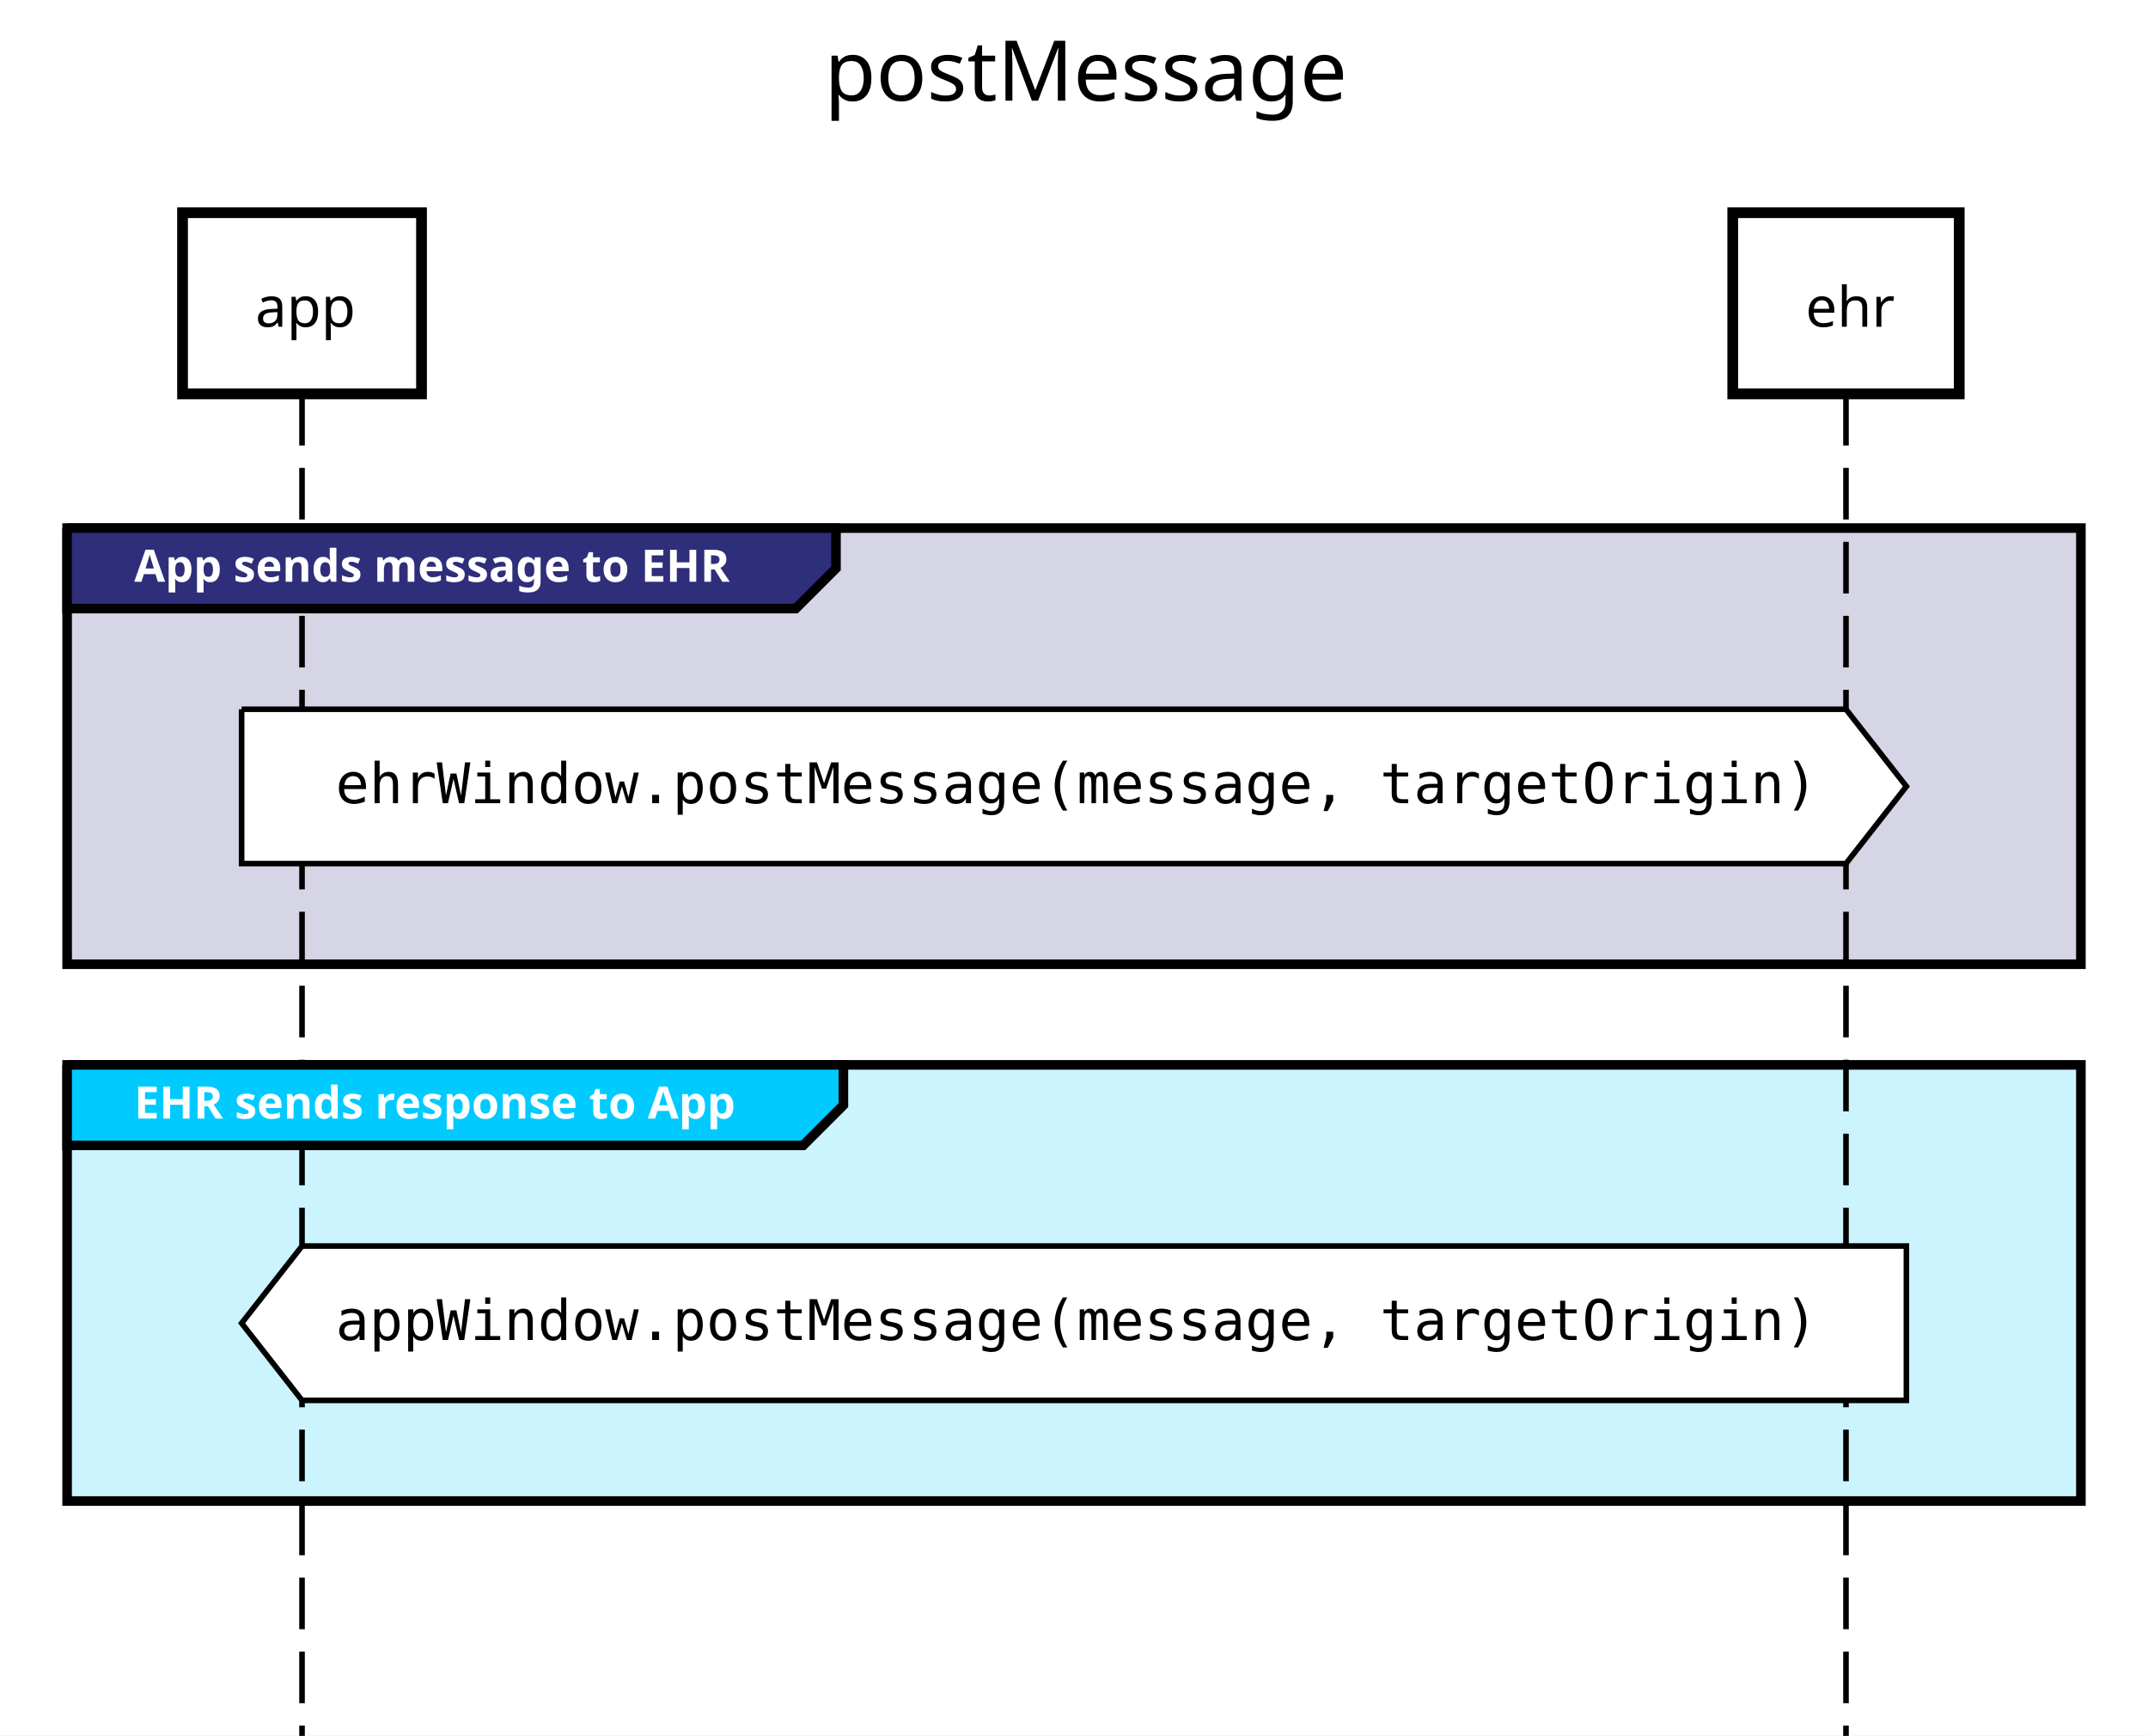
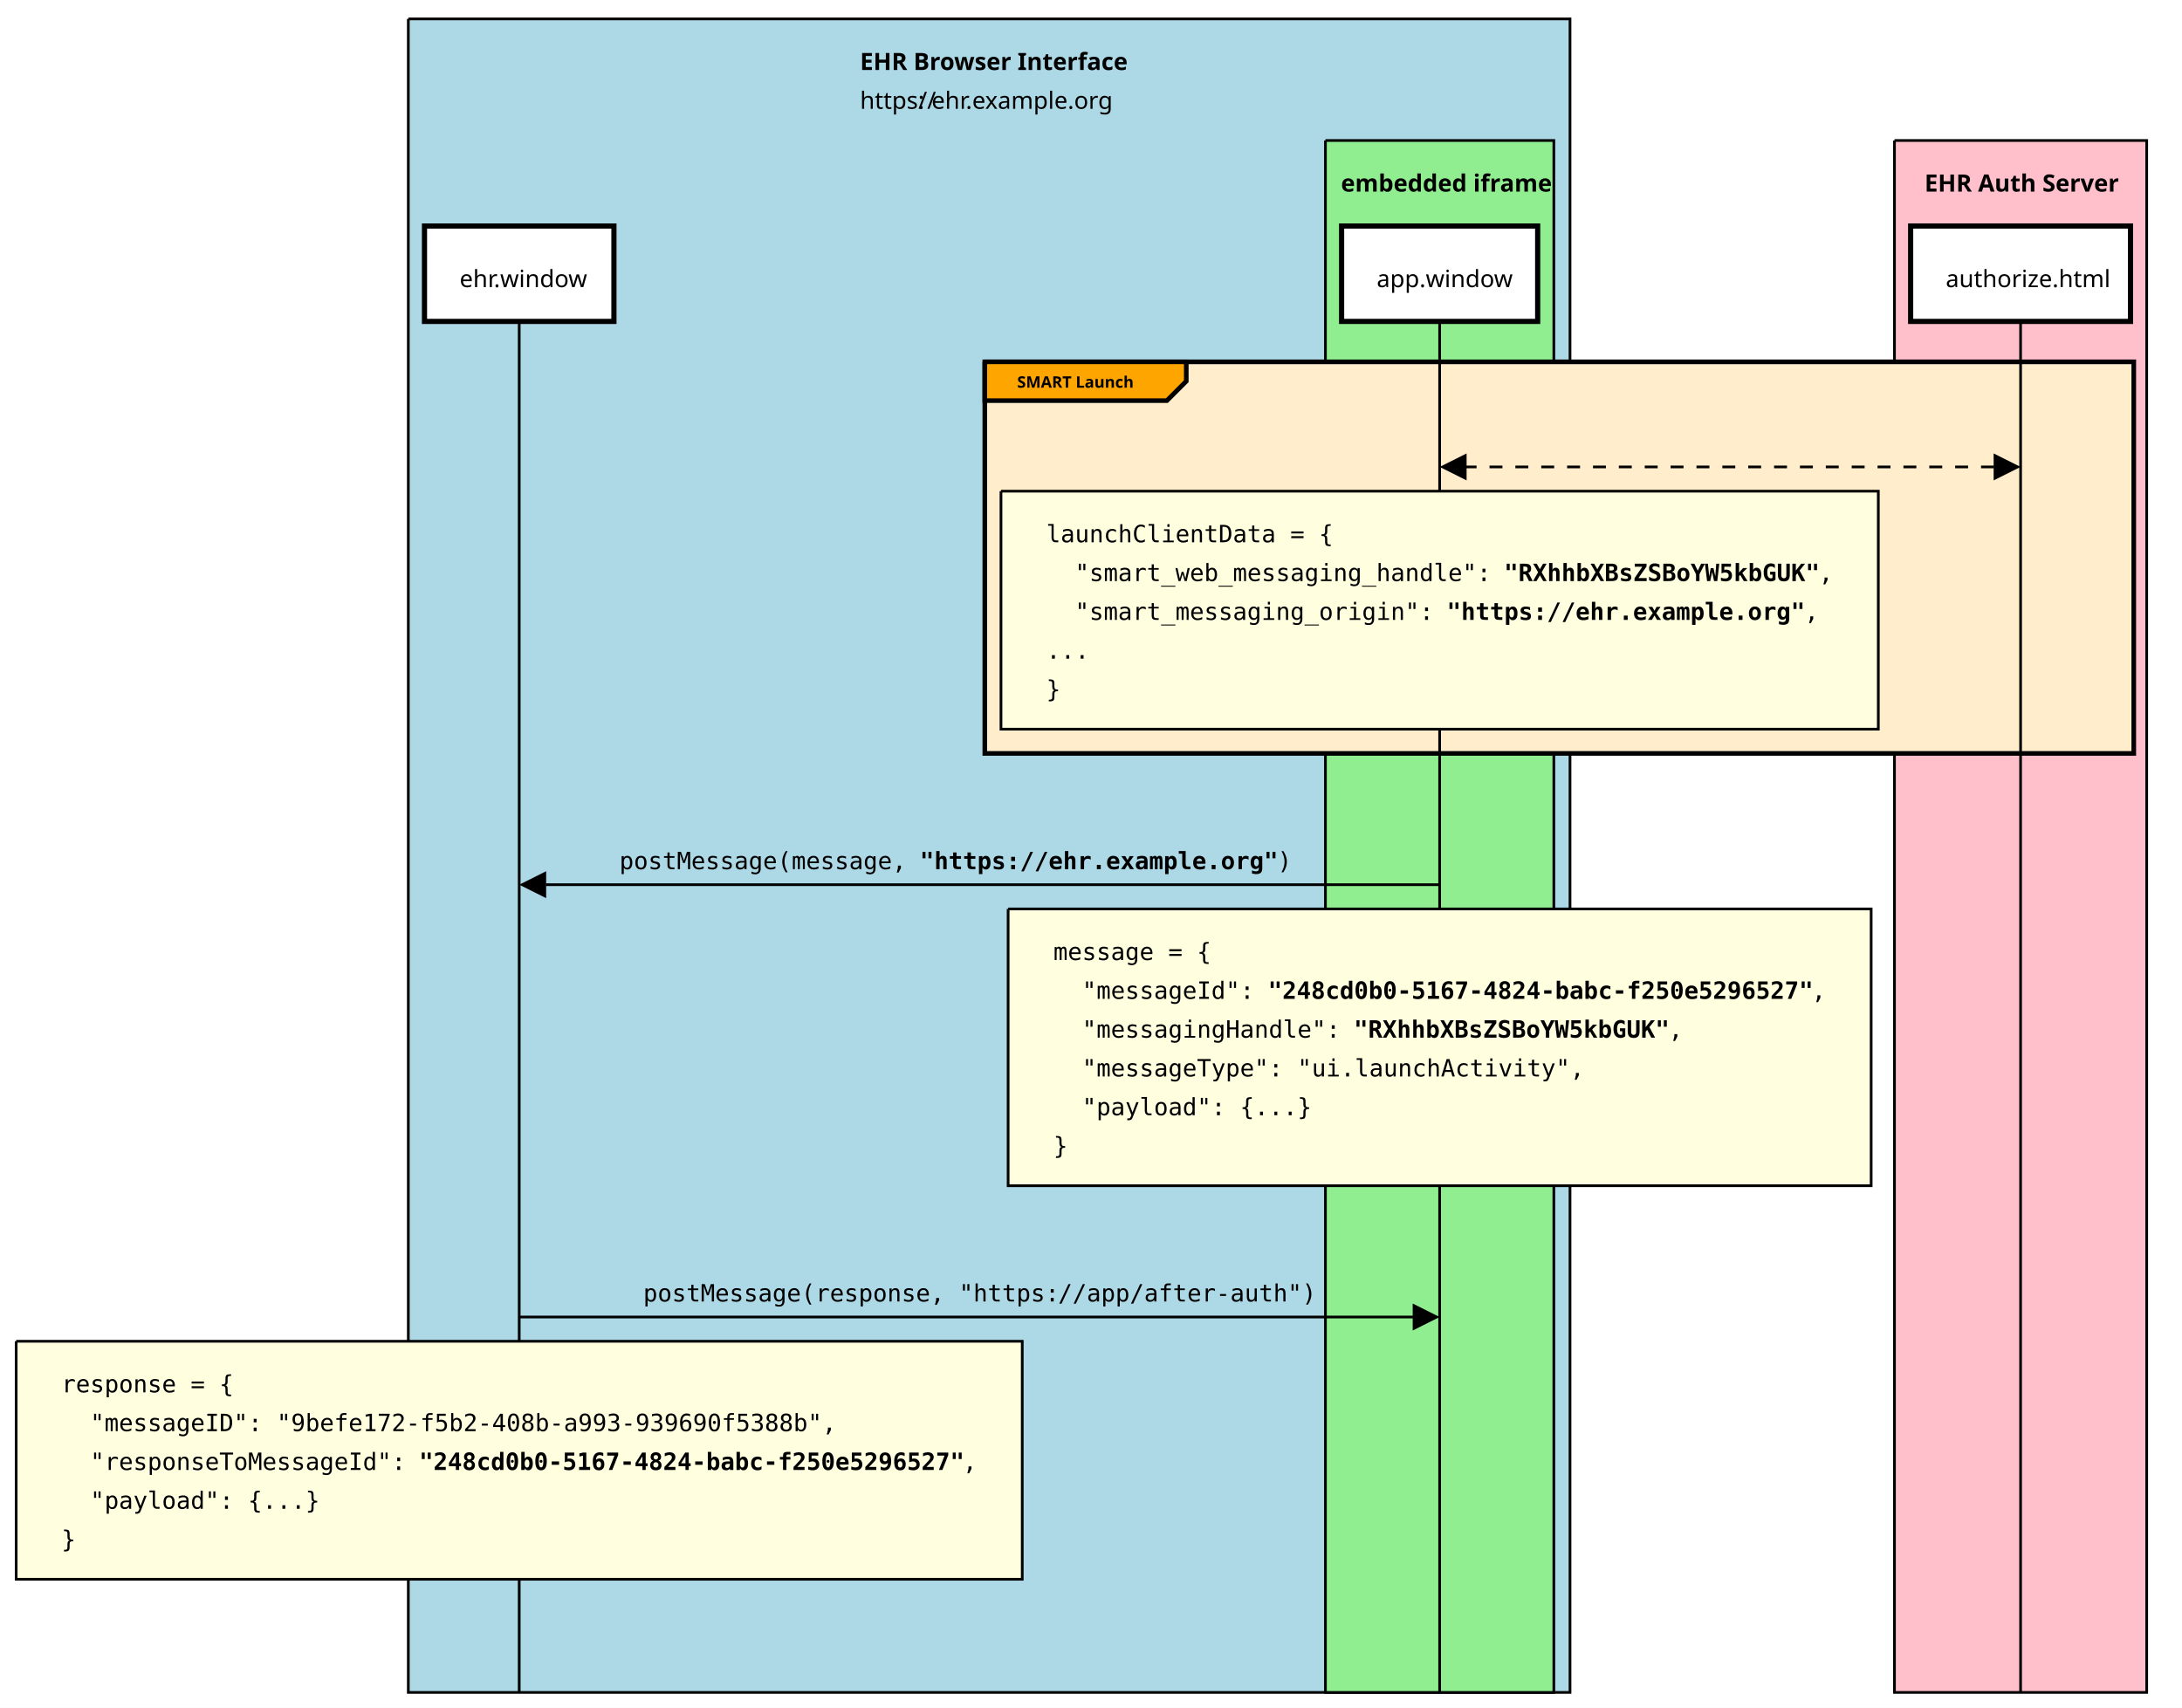
- <svg xmlns="http://www.w3.org/2000/svg" version="1.1" width="563" height="455">
+ <svg xmlns="http://www.w3.org/2000/svg" version="1.1" width="1611" height="1261">
  <defs />
  <g>
    <g />
    <g />
+     <g />
+     <g />
+     <g />
+     <g />
+     <g />
+     <g />
+     <g />
+     <g />
+     <g />
+     <g />
+     <g />
+     <g />
+     <g />
+     <g />
+     <g />
+     <g />
+     <g />
+     <g />
+     <g />
+     <g />
+     <g />
+     <g />
+     <g />
+     <g />
+     <g />
+     <g />
+     <g />
+     <g />
+     <g />
+     <g />
+     <g />
+     <g />
+     <g />
+     <g />
+     <g />
+     <g />
+     <g />
+     <g />
+     <g />
+     <g />
+     <g />
+     <g />
+     <g />
+     <g />
+     <g />
    <g>
-       <rect fill="white" stroke="none" x="0" y="0" width="563" height="455" />
+       <rect fill="white" stroke="none" x="0" y="0" width="1611" height="1261" />
    </g>
    <g>
-       <text fill="black" stroke="none" font-family="sans-serif" font-size="16.5pt" font-style="normal" font-weight="normal" text-decoration="normal" x="216.077" y="26.388" text-anchor="start" dominant-baseline="alphabetic" xml:space="preserve">postMessage</text>
+       <g>
+         <path fill="lightblue" stroke="black" paint-order="fill stroke markers" d=" M 301.465 13.967 L 1159.161 13.967 L 1159.161 1249.593 L 301.465 1249.593 L 301.465 13.967" stroke-miterlimit="10" stroke-width="1.99" stroke-dasharray="" />
+       </g>
+       <g>
+         <text fill="black" stroke="none" font-family="sans-serif" font-size="13.2pt" font-style="normal" font-weight="bold" text-decoration="normal" x="634.948" y="51.688" text-anchor="start" dominant-baseline="alphabetic" xml:space="preserve">EHR Browser Interface</text>
+         <text fill="black" stroke="none" font-family="sans-serif" font-size="13.2pt" font-style="normal" font-weight="normal" text-decoration="normal" x="634.948" y="80.338" text-anchor="start" dominant-baseline="alphabetic" xml:space="preserve">https:</text>
+         <text fill="black" stroke="none" font-family="sans-serif" font-size="13.2pt" font-style="normal" font-weight="normal" text-decoration="normal" x="677.994" y="80.338" text-anchor="start" dominant-baseline="alphabetic" xml:space="preserve">//</text>
+         <text fill="black" stroke="none" font-family="sans-serif" font-size="13.2pt" font-style="normal" font-weight="normal" text-decoration="normal" x="687.774" y="80.338" text-anchor="start" dominant-baseline="alphabetic" xml:space="preserve">ehr.example.org</text>
+       </g>
+       <g>
+         <path fill="lightgreen" stroke="black" paint-order="fill stroke markers" d=" M 978.592 103.735 L 1147.224 103.735 L 1147.224 1249.593 L 978.592 1249.593 L 978.592 103.735" stroke-miterlimit="10" stroke-width="1.99" stroke-dasharray="" />
+       </g>
+       <g>
+         <text fill="black" stroke="none" font-family="sans-serif" font-size="13.2pt" font-style="normal" font-weight="bold" text-decoration="normal" x="990.041" y="141.457" text-anchor="start" dominant-baseline="alphabetic" xml:space="preserve">embedded iframe</text>
+       </g>
+       <g>
+         <path fill="pink" stroke="black" paint-order="fill stroke markers" d=" M 1398.716 103.735 L 1584.94 103.735 L 1584.94 1249.593 L 1398.716 1249.593 L 1398.716 103.735" stroke-miterlimit="10" stroke-width="1.99" stroke-dasharray="" />
+       </g>
+       <g>
+         <text fill="black" stroke="none" font-family="sans-serif" font-size="13.2pt" font-style="normal" font-weight="bold" text-decoration="normal" x="1420.921" y="141.457" text-anchor="start" dominant-baseline="alphabetic" xml:space="preserve">EHR Auth Server</text>
+       </g>
+       <rect fill="rgb(255,237,204)" stroke="none" x="727.099" y="267.156" width="848.29" height="289.121" />
    </g>
    <g>
-       <rect fill="rgb(213,213,229)" stroke="none" x="17.592" y="138.447" width="527.821" height="114.346" />
-       <rect fill="rgb(204,244,255)" stroke="none" x="17.592" y="279.181" width="527.821" height="114.346" />
-     </g>
-     <g>
-       <path fill="none" stroke="black" paint-order="fill stroke markers" d=" M 79.163 103.264 L 79.163 455.099" stroke-miterlimit="10" stroke-width="1.466" stroke-dasharray="13.532,5.864" />
-       <path fill="none" stroke="black" paint-order="fill stroke markers" d=" M 483.841 103.264 L 483.841 455.099" stroke-miterlimit="10" stroke-width="1.466" stroke-dasharray="13.532,5.864" />
+       <path fill="none" stroke="black" paint-order="fill stroke markers" d=" M 383.336 237.313 L 383.336 1249.593" stroke-miterlimit="10" stroke-width="1.99" />
+       <path fill="none" stroke="black" paint-order="fill stroke markers" d=" M 1062.908 237.313 L 1062.908 1249.593" stroke-miterlimit="10" stroke-width="1.99" />
+       <path fill="none" stroke="black" paint-order="fill stroke markers" d=" M 1491.828 237.313 L 1491.828 1249.593" stroke-miterlimit="10" stroke-width="1.99" />
    </g>
    <g>
      <path fill="none" stroke="none" />
      <g>
-         <path fill="white" stroke="black" paint-order="fill stroke markers" d=" M 47.846 55.766 L 110.48 55.766 L 110.48 103.264 L 47.846 103.264 L 47.846 55.766 Z" stroke-miterlimit="10" stroke-width="2.815" stroke-dasharray="" />
+         <path fill="white" stroke="black" paint-order="fill stroke markers" d=" M 313.402 166.883 L 453.27 166.883 L 453.27 237.313 L 313.402 237.313 L 313.402 166.883 Z" stroke-miterlimit="10" stroke-width="3.82" stroke-dasharray="" />
+       </g>
+       <g>
+         <text fill="black" stroke="none" font-family="sans-serif" font-size="13.2pt" font-style="normal" font-weight="normal" text-decoration="normal" x="339.306" y="212.006" text-anchor="start" dominant-baseline="alphabetic" xml:space="preserve">ehr.window</text>
+       </g>
+       <path fill="none" stroke="none" />
+       <g>
+         <path fill="white" stroke="black" paint-order="fill stroke markers" d=" M 990.529 166.883 L 1135.286 166.883 L 1135.286 237.313 L 990.529 237.313 L 990.529 166.883 Z" stroke-miterlimit="10" stroke-width="3.82" stroke-dasharray="" />
+       </g>
+       <g>
+         <text fill="black" stroke="none" font-family="sans-serif" font-size="13.2pt" font-style="normal" font-weight="normal" text-decoration="normal" x="1016.433" y="212.006" text-anchor="start" dominant-baseline="alphabetic" xml:space="preserve">app.window</text>
+       </g>
+       <path fill="none" stroke="none" />
+       <g>
+         <path fill="white" stroke="black" paint-order="fill stroke markers" d=" M 1410.653 166.883 L 1573.002 166.883 L 1573.002 237.313 L 1410.653 237.313 L 1410.653 166.883 Z" stroke-miterlimit="10" stroke-width="3.82" stroke-dasharray="" />
+       </g>
+       <g>
+         <text fill="black" stroke="none" font-family="sans-serif" font-size="13.2pt" font-style="normal" font-weight="normal" text-decoration="normal" x="1436.557" y="212.006" text-anchor="start" dominant-baseline="alphabetic" xml:space="preserve">authorize.html</text>
+       </g>
+     </g>
+     <g>
+       <g>
+         <g>
+           <rect fill="rgb(255,237,204)" stroke="none" x="1273.598" y="313.711" width="7.539" height="31.037" />
+         </g>
+         <text fill="black" stroke="none" font-family="sans-serif" font-size="11pt" font-style="normal" font-weight="normal" text-decoration="normal" x="1277.368" y="335.198" text-anchor="start" dominant-baseline="alphabetic" xml:space="preserve" />
+       </g>
+       <g>
+         <path fill="none" stroke="black" paint-order="fill stroke markers" d=" M 1472.171 344.748 L 1082.564 344.748" stroke-miterlimit="10" stroke-width="1.99" stroke-dasharray="9.55" />
+         <g transform="translate(1062.908,344.7482) translate(-1062.908,-344.7482)">
+           <path fill="black" stroke="none" paint-order="stroke fill markers" d=" M 1082.803 334.8 L 1062.908 344.748 L 1082.803 354.696 Z" />
+           <g transform="translate(1491.828,344.7482) translate(-1491.828,-344.7482)">
+             <path fill="black" stroke="none" paint-order="stroke fill markers" d=" M 1471.932 334.8 L 1491.828 344.748 L 1471.932 354.696 Z" />
+           </g>
+         </g>
+       </g>
+       <path fill="lightyellow" stroke="black" paint-order="fill stroke markers" d=" M 739.036 362.654 L 1386.779 362.654 L 1386.779 538.371 L 739.036 538.371 L 739.036 362.654" stroke-miterlimit="10" stroke-width="1.99" stroke-dasharray="" />
+       <g>
+         <text fill="black" stroke="none" font-family="monospace" font-size="13.2pt" font-style="normal" font-weight="normal" text-decoration="normal" x="772.461" y="400.376" text-anchor="start" dominant-baseline="alphabetic" xml:space="preserve">launchClientData = {</text>
+         <text fill="black" stroke="none" font-family="monospace" font-size="13.2pt" font-style="normal" font-weight="normal" text-decoration="normal" x="772.461" y="429.025" text-anchor="start" dominant-baseline="alphabetic" xml:space="preserve">  "smart_web_messaging_handle": </text>
+         <text fill="black" stroke="none" font-family="monospace" font-size="13.2pt" font-style="normal" font-weight="bold" text-decoration="normal" x="1110.435" y="429.025" text-anchor="start" dominant-baseline="alphabetic" xml:space="preserve">"RXhhbXBsZSBoYW5kbGUK"</text>
+         <text fill="black" stroke="none" font-family="monospace" font-size="13.2pt" font-style="normal" font-weight="normal" text-decoration="normal" x="1342.793" y="429.025" text-anchor="start" dominant-baseline="alphabetic" xml:space="preserve">,</text>
+         <text fill="black" stroke="none" font-family="monospace" font-size="13.2pt" font-style="normal" font-weight="normal" text-decoration="normal" x="772.461" y="457.675" text-anchor="start" dominant-baseline="alphabetic" xml:space="preserve">  "smart_messaging_origin": </text>
+         <text fill="black" stroke="none" font-family="monospace" font-size="13.2pt" font-style="normal" font-weight="bold" text-decoration="normal" x="1068.188" y="457.675" text-anchor="start" dominant-baseline="alphabetic" xml:space="preserve">"https:</text>
+         <text fill="black" stroke="none" font-family="monospace" font-size="13.2pt" font-style="normal" font-weight="bold" text-decoration="normal" x="1142.12" y="457.675" text-anchor="start" dominant-baseline="alphabetic" xml:space="preserve">//</text>
+         <text fill="black" stroke="none" font-family="monospace" font-size="13.2pt" font-style="normal" font-weight="bold" text-decoration="normal" x="1163.244" y="457.675" text-anchor="start" dominant-baseline="alphabetic" xml:space="preserve">ehr.example.org"</text>
+         <text fill="black" stroke="none" font-family="monospace" font-size="13.2pt" font-style="normal" font-weight="normal" text-decoration="normal" x="1332.231" y="457.675" text-anchor="start" dominant-baseline="alphabetic" xml:space="preserve">,</text>
+         <text fill="black" stroke="none" font-family="monospace" font-size="13.2pt" font-style="normal" font-weight="normal" text-decoration="normal" x="772.461" y="486.324" text-anchor="start" dominant-baseline="alphabetic" xml:space="preserve">...</text>
+         <text fill="black" stroke="none" font-family="monospace" font-size="13.2pt" font-style="normal" font-weight="normal" text-decoration="normal" x="772.461" y="514.974" text-anchor="start" dominant-baseline="alphabetic" xml:space="preserve">}</text>
+       </g>
+       <g>
+         <text fill="black" stroke="none" font-family="monospace" font-size="13.2pt" font-style="normal" font-weight="normal" text-decoration="normal" x="457.327" y="641.747" text-anchor="start" dominant-baseline="alphabetic" xml:space="preserve">postMessage(message, </text>
+         <text fill="black" stroke="none" font-family="monospace" font-size="13.2pt" font-style="normal" font-weight="bold" text-decoration="normal" x="679.123" y="641.747" text-anchor="start" dominant-baseline="alphabetic" xml:space="preserve">"https:</text>
+         <text fill="black" stroke="none" font-family="monospace" font-size="13.2pt" font-style="normal" font-weight="bold" text-decoration="normal" x="753.055" y="641.747" text-anchor="start" dominant-baseline="alphabetic" xml:space="preserve">//</text>
+         <text fill="black" stroke="none" font-family="monospace" font-size="13.2pt" font-style="normal" font-weight="bold" text-decoration="normal" x="774.178" y="641.747" text-anchor="start" dominant-baseline="alphabetic" xml:space="preserve">ehr.example.org"</text>
+         <text fill="black" stroke="none" font-family="monospace" font-size="13.2pt" font-style="normal" font-weight="normal" text-decoration="normal" x="943.165" y="641.747" text-anchor="start" dominant-baseline="alphabetic" xml:space="preserve">)</text>
+         <text fill="black" stroke="none" font-family="monospace" font-size="11pt" font-style="normal" font-weight="normal" text-decoration="normal" x="953.727" y="641.747" text-anchor="start" dominant-baseline="alphabetic" xml:space="preserve">    </text>
+       </g>
+       <g>
+         <path fill="none" stroke="black" paint-order="fill stroke markers" d=" M 1062.908 653.207 L 402.993 653.207" stroke-miterlimit="10" stroke-width="1.99" stroke-dasharray="" />
+         <g transform="translate(383.3362,653.2071) translate(-383.3362,-653.2071)">
+           <path fill="black" stroke="none" paint-order="stroke fill markers" d=" M 403.232 643.259 L 383.336 653.207 L 403.232 663.155 Z" />
+         </g>
+       </g>
+       <path fill="lightyellow" stroke="black" paint-order="fill stroke markers" d=" M 744.317 671.113 L 1381.498 671.113 L 1381.498 875.479 L 744.317 875.479 L 744.317 671.113" stroke-miterlimit="10" stroke-width="1.99" stroke-dasharray="" />
+       <g>
+         <text fill="black" stroke="none" font-family="monospace" font-size="13.2pt" font-style="normal" font-weight="normal" text-decoration="normal" x="777.742" y="708.835" text-anchor="start" dominant-baseline="alphabetic" xml:space="preserve">message = {</text>
+         <text fill="black" stroke="none" font-family="monospace" font-size="13.2pt" font-style="normal" font-weight="normal" text-decoration="normal" x="777.742" y="737.484" text-anchor="start" dominant-baseline="alphabetic" xml:space="preserve">  "messageId": </text>
+         <text fill="black" stroke="none" font-family="monospace" font-size="13.2pt" font-style="normal" font-weight="bold" text-decoration="normal" x="936.167" y="737.484" text-anchor="start" dominant-baseline="alphabetic" xml:space="preserve">"248cd0b0-5167-4824-babc-f250e5296527"</text>
+         <text fill="black" stroke="none" font-family="monospace" font-size="13.2pt" font-style="normal" font-weight="normal" text-decoration="normal" x="1337.512" y="737.484" text-anchor="start" dominant-baseline="alphabetic" xml:space="preserve">,</text>
+         <text fill="black" stroke="none" font-family="monospace" font-size="13.2pt" font-style="normal" font-weight="normal" text-decoration="normal" x="777.742" y="766.134" text-anchor="start" dominant-baseline="alphabetic" xml:space="preserve">  "messagingHandle": </text>
+         <text fill="black" stroke="none" font-family="monospace" font-size="13.2pt" font-style="normal" font-weight="bold" text-decoration="normal" x="999.537" y="766.134" text-anchor="start" dominant-baseline="alphabetic" xml:space="preserve">"RXhhbXBsZSBoYW5kbGUK"</text>
+         <text fill="black" stroke="none" font-family="monospace" font-size="13.2pt" font-style="normal" font-weight="normal" text-decoration="normal" x="1231.895" y="766.134" text-anchor="start" dominant-baseline="alphabetic" xml:space="preserve">,</text>
+         <text fill="black" stroke="none" font-family="monospace" font-size="13.2pt" font-style="normal" font-weight="normal" text-decoration="normal" x="777.742" y="794.783" text-anchor="start" dominant-baseline="alphabetic" xml:space="preserve">  "messageType": "ui.launchActivity",</text>
+         <text fill="black" stroke="none" font-family="monospace" font-size="13.2pt" font-style="normal" font-weight="normal" text-decoration="normal" x="777.742" y="823.432" text-anchor="start" dominant-baseline="alphabetic" xml:space="preserve">  "payload": {...}</text>
+         <text fill="black" stroke="none" font-family="monospace" font-size="13.2pt" font-style="normal" font-weight="normal" text-decoration="normal" x="777.742" y="852.082" text-anchor="start" dominant-baseline="alphabetic" xml:space="preserve">}</text>
+       </g>
+       <g>
+         <text fill="black" stroke="none" font-family="monospace" font-size="13.2pt" font-style="normal" font-weight="normal" text-decoration="normal" x="474.922" y="960.95" text-anchor="start" dominant-baseline="alphabetic" xml:space="preserve">postMessage(response, "https:</text>
+         <text fill="black" stroke="none" font-family="monospace" font-size="13.2pt" font-style="normal" font-weight="normal" text-decoration="normal" x="781.211" y="960.95" text-anchor="start" dominant-baseline="alphabetic" xml:space="preserve">//</text>
+         <text fill="black" stroke="none" font-family="monospace" font-size="13.2pt" font-style="normal" font-weight="normal" text-decoration="normal" x="802.335" y="960.95" text-anchor="start" dominant-baseline="alphabetic" xml:space="preserve">app/after-auth")</text>
+       </g>
+       <g>
+         <path fill="none" stroke="black" paint-order="fill stroke markers" d=" M 383.336 972.41 L 1043.251 972.41" stroke-miterlimit="10" stroke-width="1.99" stroke-dasharray="" />
+         <g transform="translate(1062.908,972.4095) translate(-1062.908,-972.4095)">
+           <path fill="black" stroke="none" paint-order="stroke fill markers" d=" M 1043.012 962.462 L 1062.908 972.41 L 1043.012 982.357 Z" />
+         </g>
+       </g>
+       <path fill="lightyellow" stroke="black" paint-order="fill stroke markers" d=" M 11.937 990.315 L 754.735 990.315 L 754.735 1166.032 L 11.937 1166.032 L 11.937 990.315" stroke-miterlimit="10" stroke-width="1.99" stroke-dasharray="" />
+       <g>
+         <text fill="black" stroke="none" font-family="monospace" font-size="13.2pt" font-style="normal" font-weight="normal" text-decoration="normal" x="45.362" y="1028.037" text-anchor="start" dominant-baseline="alphabetic" xml:space="preserve">response = {</text>
+         <text fill="black" stroke="none" font-family="monospace" font-size="13.2pt" font-style="normal" font-weight="normal" text-decoration="normal" x="45.362" y="1056.687" text-anchor="start" dominant-baseline="alphabetic" xml:space="preserve">  "messageID": "9befe172-f5b2-408b-a993-939690f5388b",</text>
+         <text fill="black" stroke="none" font-family="monospace" font-size="13.2pt" font-style="normal" font-weight="normal" text-decoration="normal" x="45.362" y="1085.336" text-anchor="start" dominant-baseline="alphabetic" xml:space="preserve">  "responseToMessageId": </text>
+         <text fill="black" stroke="none" font-family="monospace" font-size="13.2pt" font-style="normal" font-weight="bold" text-decoration="normal" x="309.404" y="1085.336" text-anchor="start" dominant-baseline="alphabetic" xml:space="preserve">"248cd0b0-5167-4824-babc-f250e5296527"</text>
+         <text fill="black" stroke="none" font-family="monospace" font-size="13.2pt" font-style="normal" font-weight="normal" text-decoration="normal" x="710.749" y="1085.336" text-anchor="start" dominant-baseline="alphabetic" xml:space="preserve">,</text>
+         <text fill="black" stroke="none" font-family="monospace" font-size="13.2pt" font-style="normal" font-weight="normal" text-decoration="normal" x="45.362" y="1113.985" text-anchor="start" dominant-baseline="alphabetic" xml:space="preserve">  "payload": {...}</text>
+         <text fill="black" stroke="none" font-family="monospace" font-size="13.2pt" font-style="normal" font-weight="normal" text-decoration="normal" x="45.362" y="1142.635" text-anchor="start" dominant-baseline="alphabetic" xml:space="preserve">}</text>
      </g>
      <g>
        <g />
-         <text fill="black" stroke="none" font-family="sans-serif" font-size="11pt" font-style="normal" font-weight="normal" text-decoration="normal" x="66.933" y="85.672" text-anchor="start" dominant-baseline="alphabetic" xml:space="preserve">app</text>
-       </g>
-       <path fill="none" stroke="none" />
-       <g>
-         <path fill="white" stroke="black" paint-order="fill stroke markers" d=" M 454.16 55.766 L 513.523 55.766 L 513.523 103.264 L 454.16 103.264 L 454.16 55.766 Z" stroke-miterlimit="10" stroke-width="2.815" stroke-dasharray="" />
-       </g>
-       <g>
-         <g />
-         <text fill="black" stroke="none" font-family="sans-serif" font-size="11pt" font-style="normal" font-weight="normal" text-decoration="normal" x="473.247" y="85.672" text-anchor="start" dominant-baseline="alphabetic" xml:space="preserve">ehr</text>
+         <path fill="none" stroke="black" paint-order="fill stroke markers" d=" M 727.099 267.156 L 1575.389 267.156 L 1575.389 556.277 L 727.099 556.277 L 727.099 267.156 Z" stroke-miterlimit="10" stroke-width="3.411" stroke-dasharray="" />
+         <path fill="orange" stroke="black" paint-order="fill stroke markers" d=" M 727.099 267.156 L 727.099 295.805 L 861.517 295.805 L 875.842 281.481 L 875.842 267.156 L 727.099 267.156" stroke-miterlimit="10" stroke-width="3.411" stroke-dasharray="" />
+         <text fill="black" stroke="none" font-family="sans-serif" font-size="8.8pt" font-style="normal" font-weight="bold" text-decoration="normal" x="750.974" y="286.256" text-anchor="start" dominant-baseline="alphabetic" xml:space="preserve">SMART Launch</text>
      </g>
    </g>
-     <g>
-       <path fill="white" stroke="black" paint-order="fill stroke markers" d=" M 63.33 185.945 L 483.841 185.945 L 499.674 206.175 L 483.841 226.406 L 63.33 226.406 L 63.33 185.945" stroke-miterlimit="10" stroke-width="1.466" stroke-dasharray="" />
-       <g>
-         <text fill="black" stroke="none" font-family="monospace" font-size="11pt" font-style="normal" font-weight="normal" text-decoration="normal" x="87.959" y="210.573" text-anchor="start" dominant-baseline="alphabetic" xml:space="preserve">ehrWindow.postMessage(message, targetOrigin)</text>
-       </g>
-       <path fill="white" stroke="black" paint-order="fill stroke markers" d=" M 79.163 326.679 L 499.674 326.679 L 499.674 367.14 L 79.163 367.14 L 63.33 346.909 L 79.163 326.679" stroke-miterlimit="10" stroke-width="1.466" stroke-dasharray="" />
-       <g>
-         <text fill="black" stroke="none" font-family="monospace" font-size="11pt" font-style="normal" font-weight="normal" text-decoration="normal" x="87.959" y="351.307" text-anchor="start" dominant-baseline="alphabetic" xml:space="preserve">appWindow.postMessage(message, targetOrigin)</text>
-       </g>
-       <g>
-         <g />
-         <path fill="none" stroke="black" paint-order="fill stroke markers" d=" M 17.592 138.447 L 545.412 138.447 L 545.412 252.794 L 17.592 252.794 L 17.592 138.447 Z" stroke-miterlimit="10" stroke-width="2.513" stroke-dasharray="" />
-         <path fill="#2f2e7b" stroke="black" paint-order="fill stroke markers" d=" M 17.592 138.447 L 17.592 159.557 L 208.564 159.557 L 219.119 149.002 L 219.119 138.447 L 17.592 138.447" stroke-miterlimit="10" stroke-width="2.513" stroke-dasharray="" />
-         <text fill="white" stroke="none" font-family="sans-serif" font-size="8.8pt" font-style="normal" font-weight="bold" text-decoration="normal" x="35.184" y="152.521" text-anchor="start" dominant-baseline="alphabetic" xml:space="preserve">App sends message to EHR</text>
-       </g>
-       <g>
-         <g />
-         <path fill="none" stroke="black" paint-order="fill stroke markers" d=" M 17.592 279.181 L 545.412 279.181 L 545.412 393.528 L 17.592 393.528 L 17.592 279.181 Z" stroke-miterlimit="10" stroke-width="2.513" stroke-dasharray="" />
-         <path fill="#00cafe" stroke="black" paint-order="fill stroke markers" d=" M 17.592 279.181 L 17.592 300.291 L 210.506 300.291 L 221.061 289.736 L 221.061 279.181 L 17.592 279.181" stroke-miterlimit="10" stroke-width="2.513" stroke-dasharray="" />
-         <text fill="white" stroke="none" font-family="sans-serif" font-size="8.8pt" font-style="normal" font-weight="bold" text-decoration="normal" x="35.184" y="293.255" text-anchor="start" dominant-baseline="alphabetic" xml:space="preserve">EHR sends response to App</text>
-       </g>
-     </g>
-     <g />
-     <g />
  </g>
</svg>
